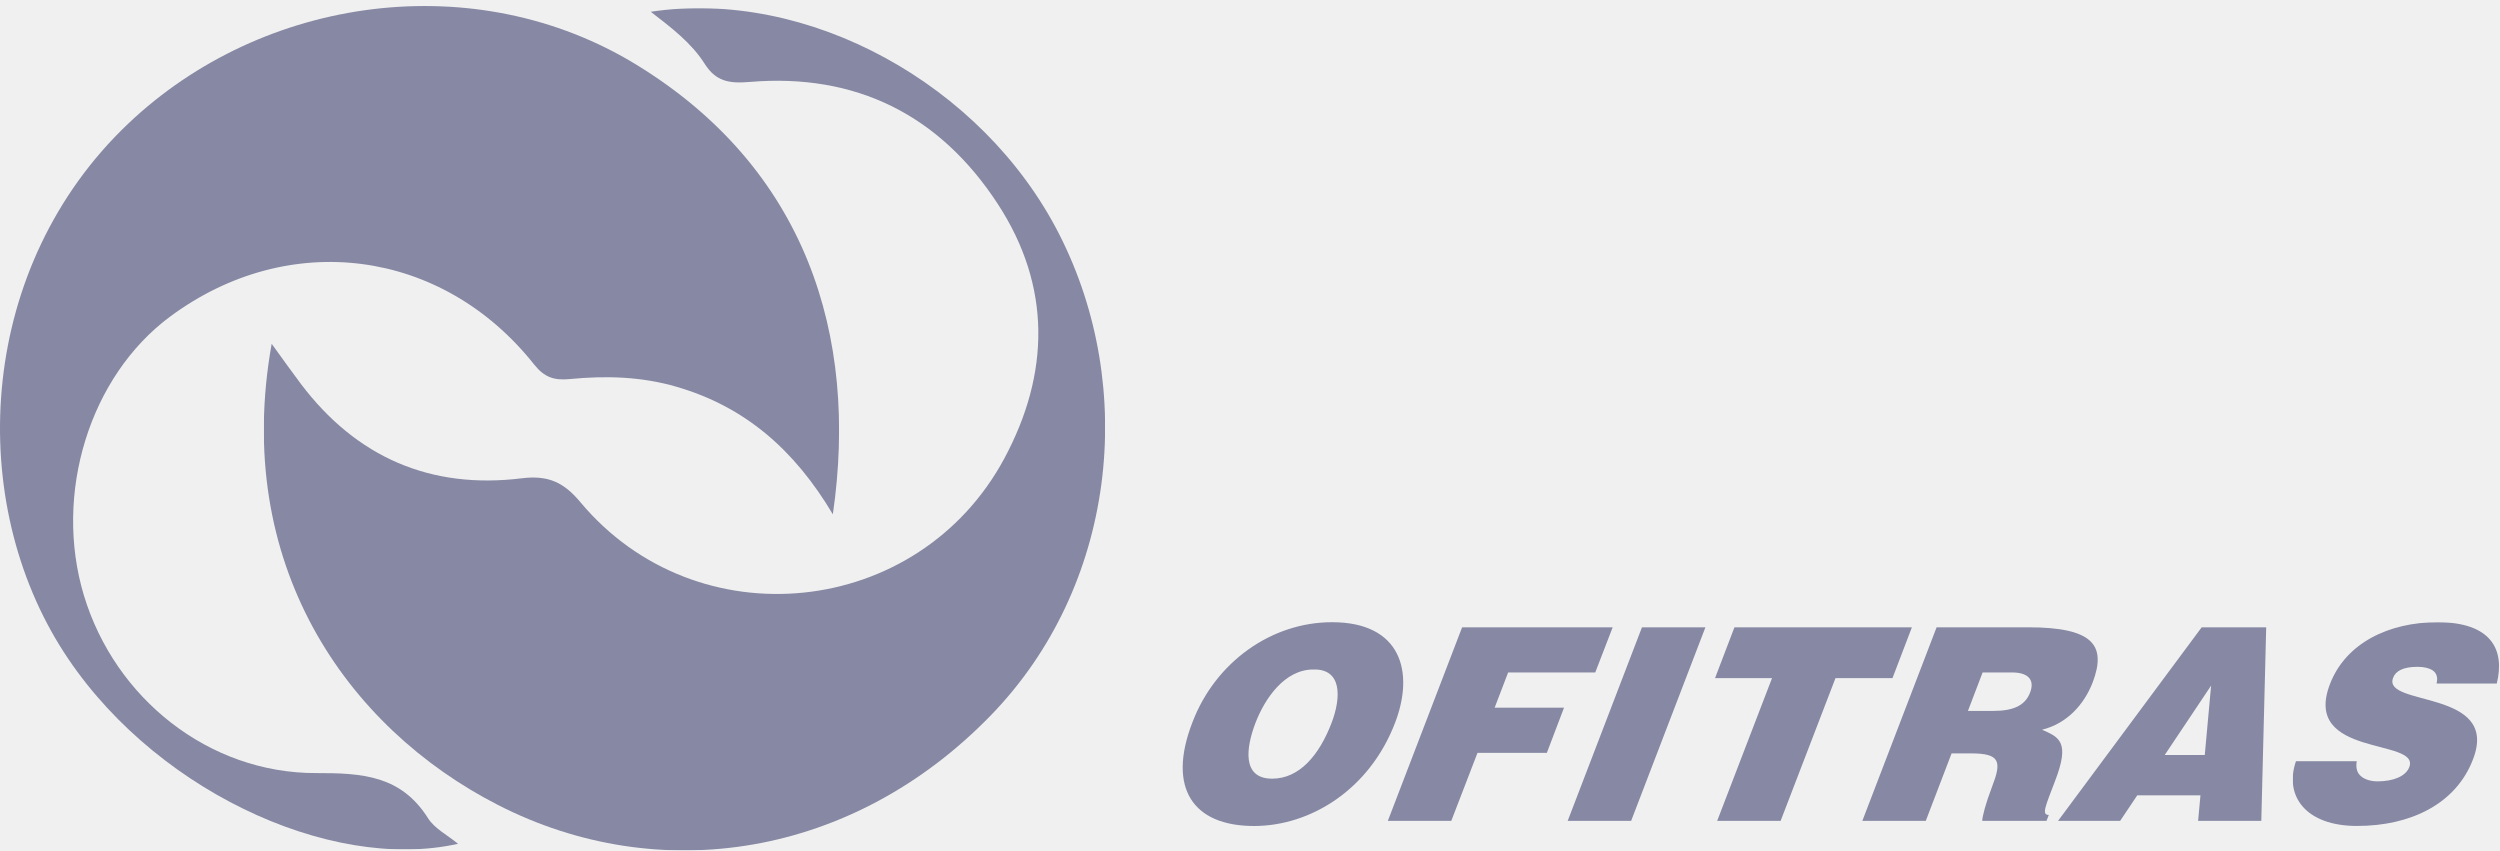
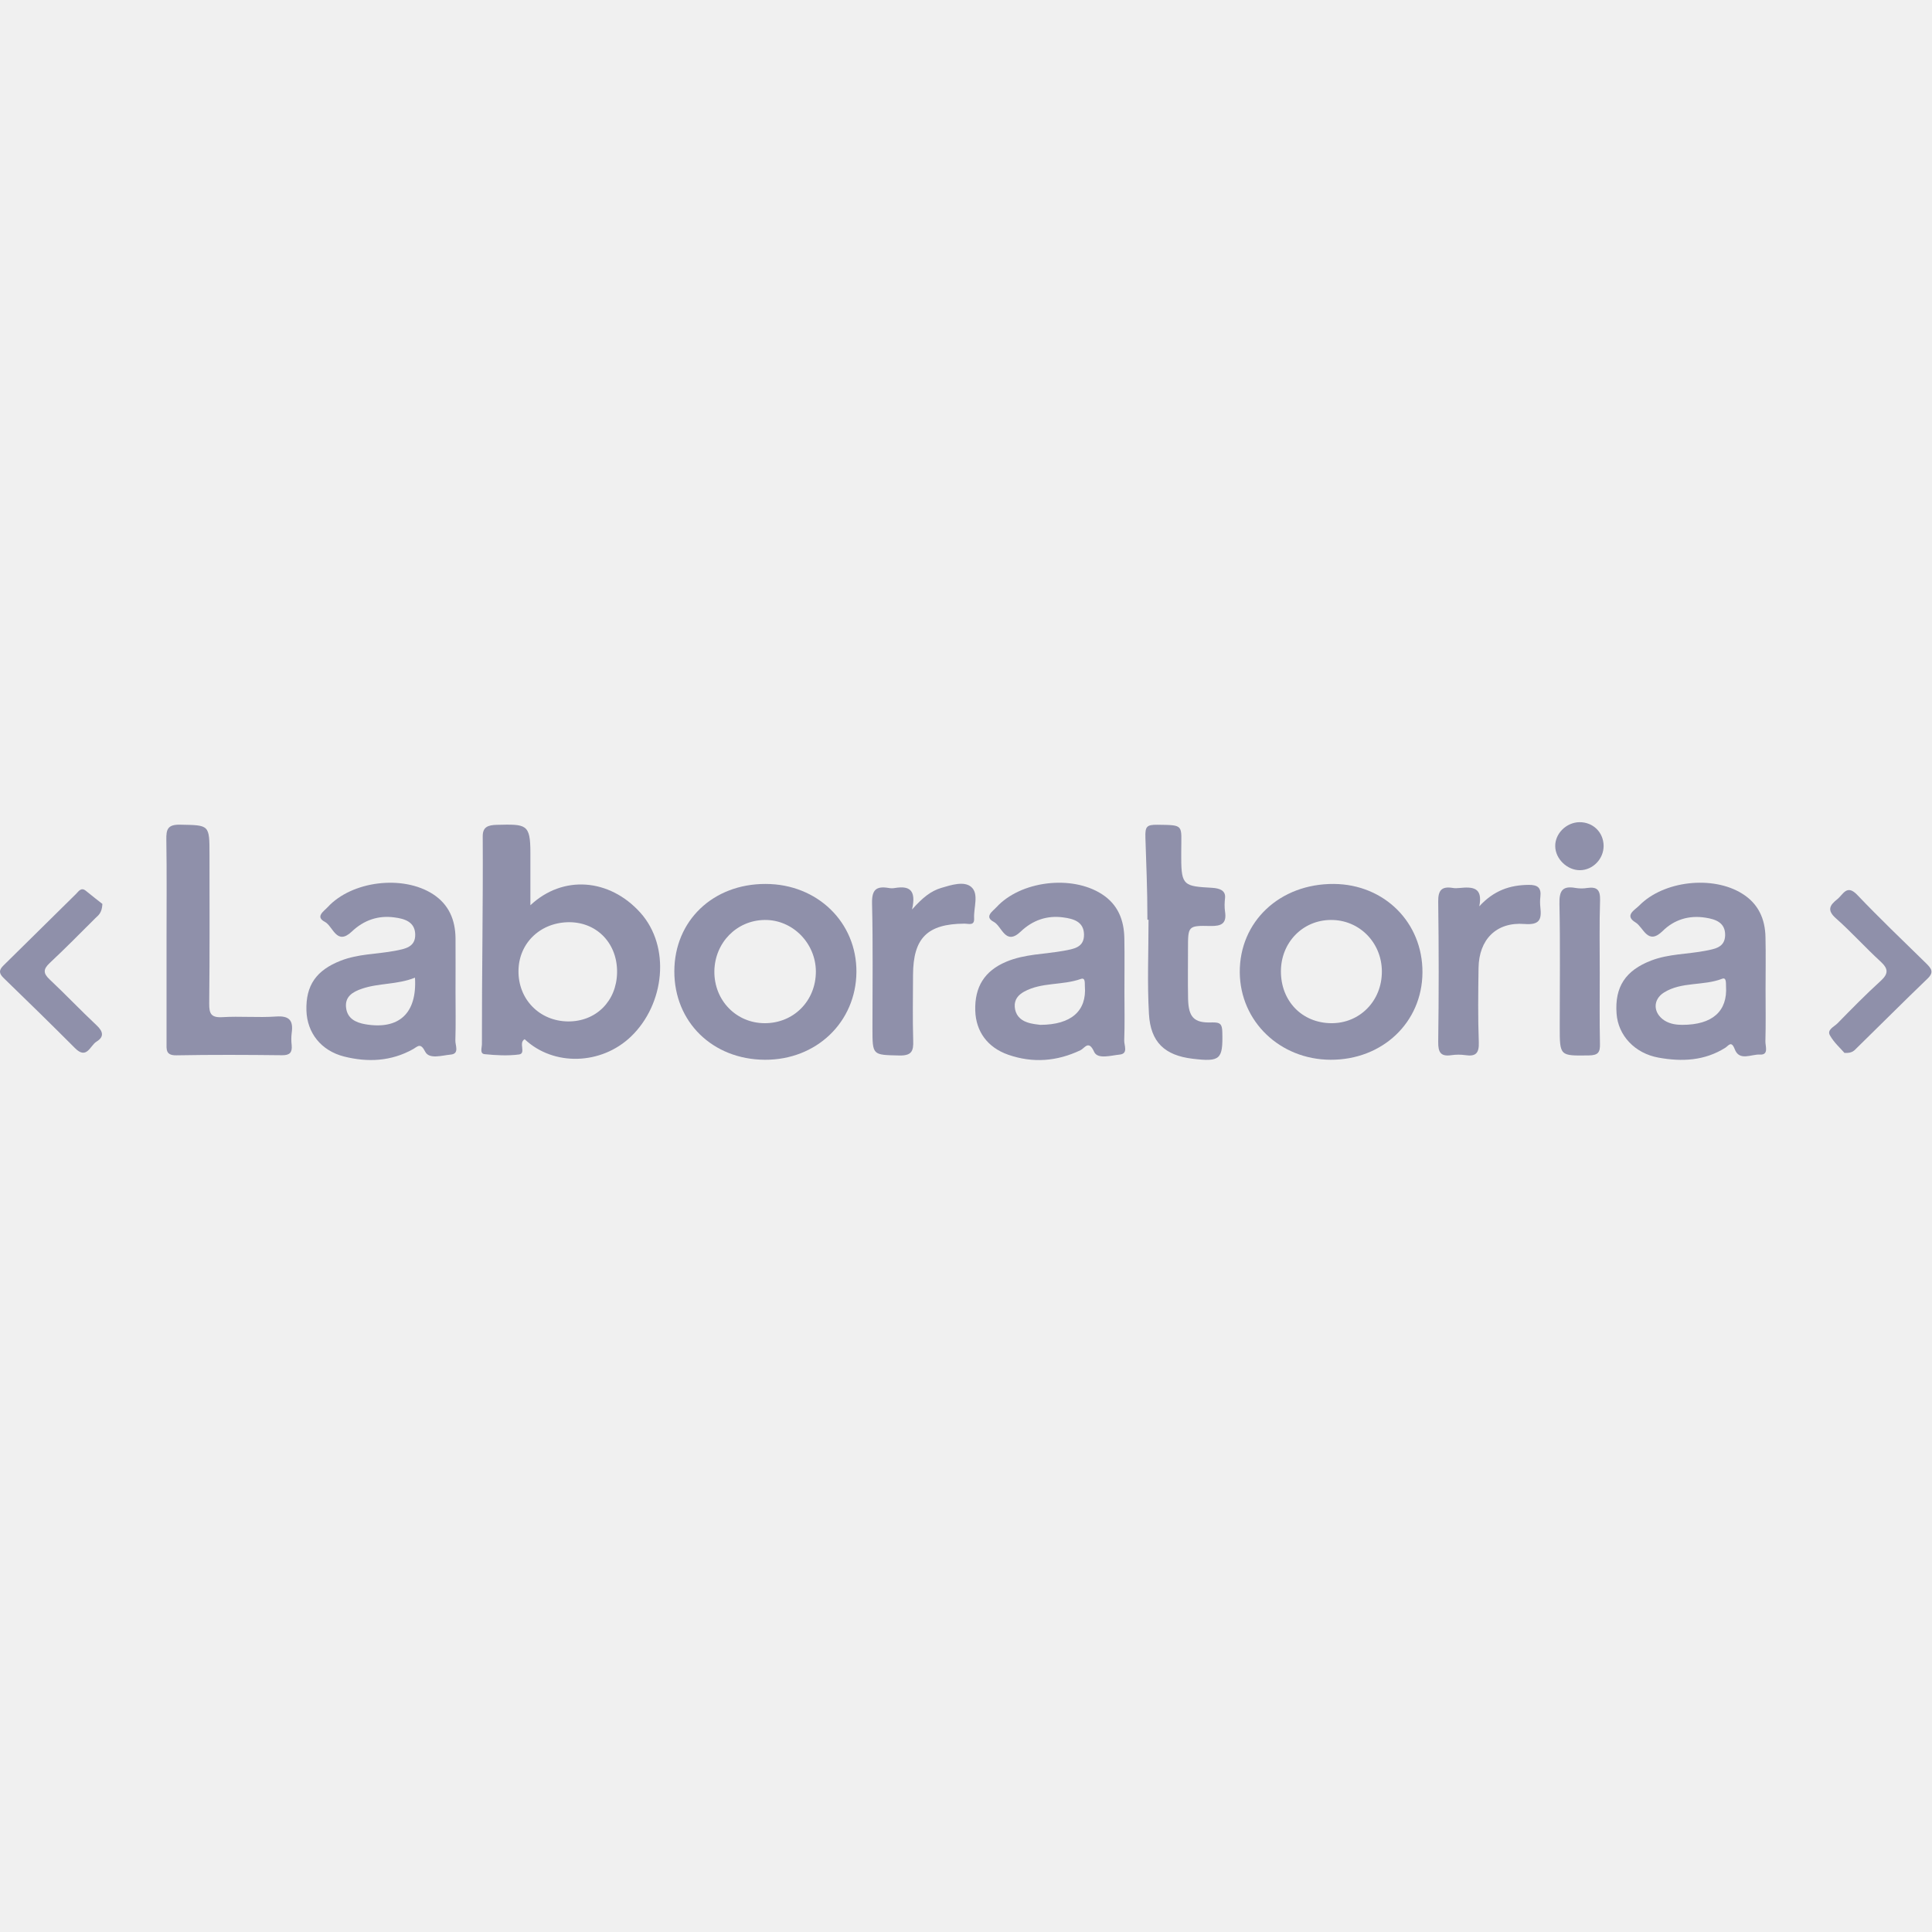
- <svg xmlns="http://www.w3.org/2000/svg" xmlns:xlink="http://www.w3.org/1999/xlink" width="150" height="51" viewBox="0 0 150 51">
-   <defs>
-     <path id="a" d="M0 .3h50.345v50.606H0z" />
-     <path id="c" d="M.287.068h50.478v50.534H.287z" />
-     <path id="e" d="M.214.042h12.378v12.227H.214z" />
-   </defs>
-   <g fill="none" fill-rule="evenodd" opacity=".5">
-     <g transform="translate(0 .061)">
-       <mask id="b" fill="#fff">
-         <use xlink:href="#a" />
-       </mask>
-       <path fill="#1D2258" d="M49.971 30.798c-2.32-3.9-5.286-6.459-9.37-7.65-2.12-.619-4.262-.674-6.416-.465-.933.091-1.522-.1-2.136-.873-5.521-6.961-14.717-8.151-21.837-2.879-4.834 3.579-7.016 10.635-5.177 16.735 1.86 6.163 7.48 10.676 13.943 10.658 2.782-.008 5.094.154 6.708 2.714.39.618 1.156 1 1.796 1.528C19.745 52.31 8.84 47.19 3.586 38.682-2.086 29.492-1.25 15.86 7.682 7.367c8.12-7.719 20.881-9.444 30.521-3.534 10.12 6.203 13.328 16.191 11.768 26.965" mask="url(#b)" />
-     </g>
-     <g transform="translate(15.542 .423)">
-       <mask id="d" fill="#fff">
-         <use xlink:href="#c" />
-       </mask>
-       <path fill="#1D2258" d="M.758 20.204c.702.966 1.214 1.694 1.75 2.403 3.337 4.418 7.796 6.342 13.259 5.667 1.592-.197 2.526.25 3.508 1.426 6.976 8.358 20.28 7.006 25.449-2.628 2.733-5.097 2.82-10.324-.4-15.26-3.477-5.33-8.508-7.86-14.9-7.317-1.227.105-2.02-.038-2.69-1.097-.795-1.253-1.989-2.155-3.231-3.116C32.899-1.133 43.4 4.599 48.002 13.613c4.746 9.301 3.373 21.177-4.074 28.864-8.298 8.567-19.925 10.348-29.593 5.398C5.2 43.2-1.6 33.37.758 20.205" mask="url(#d)" />
-     </g>
-     <path fill="#1D2258" d="M75.326 43.38c-.566 1.485-.821 3.34 1.002 3.34 1.645 0 2.827-1.42 3.564-3.34.601-1.58.611-3.257-1.093-3.21-1.726 0-2.91 1.743-3.473 3.21m8.373 0c-1.513 3.953-5.024 6.18-8.46 6.18-3.646 0-5.226-2.26-3.697-6.212 1.385-3.645 4.764-6.016 8.378-6.016 4.146 0 4.963 2.984 3.779 6.049M83.27 49.253l4.457-11.615h9.034l-1.046 2.71h-5.227l-.809 2.113h4.162l-1.03 2.71H88.65l-1.573 4.082zM94.061 49.253l4.457-11.615h3.807l-4.457 11.615zM104.067 37.638h10.647l-1.165 3.05h-3.42l-3.292 8.565h-3.807l3.292-8.566h-3.42zM118.076 42.655h1.5c1.178 0 1.916-.29 2.228-1.097.316-.823-.185-1.21-1.072-1.21h-1.775l-.881 2.307zm-.98 2.548l-1.55 4.05h-3.806l4.456-11.615h5.485c3.872 0 4.735 1.049 3.88 3.307-.52 1.339-1.544 2.468-3.04 2.839 1.05.452 1.685.742.78 3.081-.573 1.517-.825 2.032-.373 2.032l-.138.356h-3.856c.005-.259.191-1 .583-2.033.588-1.516.515-2.017-1.26-2.017h-1.161zM132.666 41.138l-2.783 4.163h2.403l.38-4.163zm-9.184 8.115l8.619-11.615h3.871l-.294 11.615h-3.791l.14-1.533h-3.791l-1.028 1.533h-3.726z" />
-     <g transform="translate(137.35 37.29)">
-       <mask id="f" fill="#fff">
-         <use xlink:href="#e" />
-       </mask>
-       <path fill="#1D2258" d="M8.844 3.72c.1-.404-.028-.646-.24-.79-.228-.146-.537-.21-.908-.21-.839 0-1.308.241-1.46.661-.668 1.742 6.429.661 4.795 4.887-1.027 2.694-3.766 4-6.96 4-3.065 0-4.388-1.79-3.663-3.887h3.646c-.07.42.027.726.277.92.234.193.602.29.973.29.951 0 1.693-.307 1.903-.854.671-1.759-6.468-.55-4.758-4.985.947-2.468 3.544-3.71 6.448-3.71 3.226 0 4.063 1.645 3.56 3.678H8.845z" mask="url(#f)" />
-     </g>
+ <svg xmlns="http://www.w3.org/2000/svg" version="1.1" id="Capa_1" x="0px" y="0px" width="400px" height="400px" viewBox="0 0 400 400" enable-background="new 0 0 400 400" xml:space="preserve">
+   <rect fill="none" width="399.996" height="400" />
+   <g>
+     <path fill="#8F90AA" d="M253.635,185.908c0.15-1.54-1.106-1.998-2.688-2.097c-5.699-0.324-6.382-0.399-6.382-6.107v-1.439   c0-5.566,0.699-5.433-4.958-5.508c-2.196-0.017-2.529,0.366-2.463,2.621c0.166,5.732,0.416,10.301,0.416,17.048h0.232   c0,6.731-0.283,13.064,0.084,19.496c0.333,5.857,3.261,8.578,9.019,9.276c5.749,0.691,6.307,0.158,6.174-5.441   c-0.032-1.723-0.392-2.13-2.197-2.072c-3.693,0.142-4.809-1.09-4.893-4.925c-0.065-3.462-0.017-6.914-0.017-10.393   c0-4.643,0.017-4.759,4.66-4.651c2.279,0.042,3.378-0.507,3.012-2.954C253.494,187.838,253.527,186.848,253.635,185.908z" />
+     <path fill="#8F90AA" d="M232.802,205.369c0-3.702,0.049-7.414-0.017-11.116c-0.067-3.786-1.331-6.997-4.661-9.135   c-6.256-4.027-16.822-2.746-21.83,2.721c-0.767,0.832-2.58,1.963-0.55,3.02c1.697,0.882,2.396,5.034,5.574,2.022   c2.463-2.354,5.458-3.412,8.845-2.937c2.063,0.275,4.201,0.857,4.269,3.486c0.065,2.771-2.164,3.037-4.194,3.42   c-3.977,0.724-8.104,0.657-11.914,2.271c-4.469,1.879-6.556,5.192-6.407,10.133c0.142,4.302,2.513,7.604,6.831,9.12   c5.075,1.764,10.075,1.381,14.943-0.933c0.898-0.424,1.688-2.221,2.837,0.333c0.733,1.604,3.495,0.74,5.291,0.565   c1.831-0.182,0.899-1.922,0.94-2.921C232.885,212.066,232.802,208.722,232.802,205.369z M215.362,212.184   c-0.492-0.084-1.697-0.142-2.797-0.558c-1.413-0.498-2.362-1.573-2.471-3.179c-0.107-1.489,0.725-2.471,1.946-3.137   c3.637-1.996,7.913-1.264,11.732-2.629c0.99-0.349,0.79,0.882,0.84,1.506C225.006,209.238,221.868,212.175,215.362,212.184z" />
+     <path fill="#8F90AA" d="M201.076,183.628c-1.456-1.256-4.111-0.424-6.215,0.208c-2.097,0.64-3.778,1.921-6.033,4.468l0,0   c0.974-4.227-0.74-4.893-3.452-4.468c-0.466,0.091-0.974,0.1-1.432,0c-2.596-0.425-3.461,0.433-3.395,3.236   c0.208,8.603,0.083,17.207,0.083,25.8c0,5.691,0,5.518,5.591,5.658c2.513,0.041,2.929-0.897,2.845-3.078   c-0.133-4.543-0.049-9.086-0.033-13.629c0.033-7.621,2.97-10.542,10.617-10.591c0.898-0.009,2.114,0.507,2.03-1.082   C201.55,187.913,202.748,185.06,201.076,183.628z" />
+     <path fill="#8F90AA" d="M57.127,210.461c-3.694,0.258-7.422-0.1-11.099,0.133c-2.347,0.125-2.729-0.74-2.713-2.829   c0.117-10.275,0.059-20.542,0.059-30.817c0-6.249-0.008-6.09-6.115-6.207c-2.58-0.042-2.854,1.006-2.821,3.12   c0.108,6.797,0.042,13.611,0.042,20.417c0,7.156,0.008,14.327,0,21.492c0,1.473-0.233,2.77,2.063,2.722   c7.288-0.135,14.577-0.101,21.857-0.018c1.605,0.018,2.13-0.574,1.989-2.089c-0.1-0.831-0.1-1.672,0-2.496   C60.755,211.317,59.957,210.254,57.127,210.461z" />
+     <path fill="#8F90AA" d="M276.183,183.012c-11.224-0.083-19.586,7.805-19.502,18.337c0.1,10.127,8.303,18.014,18.787,18.063   c10.749,0.05,18.969-7.729,19.036-18.047C294.579,191.033,286.649,183.104,276.183,183.012z M275.601,211.842   c-6.05-0.059-10.433-4.602-10.4-10.791c0.032-5.924,4.493-10.525,10.284-10.583c5.898-0.074,10.6,4.643,10.617,10.667l0,0   C286.118,207.216,281.524,211.9,275.601,211.842z" />
+     <path fill="#8F90AA" d="M158.518,183.012c-10.917-0.024-18.878,7.613-18.904,18.072c-0.025,10.501,7.904,18.264,18.721,18.329   c10.683,0.066,18.887-7.787,18.979-18.155C177.388,190.958,169.226,183.021,158.518,183.012z M158.352,211.842   c-5.941,0-10.534-4.75-10.45-10.791c0.099-5.882,4.609-10.5,10.383-10.583c5.775-0.091,10.616,4.775,10.633,10.683   C168.917,207.207,164.333,211.842,158.352,211.842z" />
+     <path fill="#8F90AA" d="M109.812,187.422v-10.858c0-6.015-0.874-5.932-6.973-5.791c-1.797,0.05-2.913,0.433-2.896,2.379   c0.084,14.327-0.191,28.663-0.167,43c0,0.766-0.499,2.014,0.583,2.104c2.363,0.234,4.726,0.366,7.072,0.066   c1.597-0.199-0.167-2.445,1.198-3.162c5.965,5.633,15.858,5.359,22.023-0.565c6.947-6.673,8.279-18.57,1.906-25.659   C126.169,181.864,116.542,181.099,109.812,187.422z M117.591,211.477c-5.899-0.066-10.326-4.593-10.243-10.508   c0.066-5.792,4.643-10.102,10.65-10.035c5.724,0.083,9.868,4.501,9.76,10.45C127.65,207.291,123.39,211.525,117.591,211.477z" />
+     <path fill="#8F90AA" d="M94.311,205.378L94.311,205.378c0-3.711,0.025-7.414,0-11.117c-0.042-3.794-1.356-6.988-4.668-9.135   c-6.232-4.036-16.806-2.754-21.815,2.704c-0.766,0.832-2.613,1.963-0.583,3.02c1.714,0.891,2.413,5.018,5.583,2.03   c2.471-2.346,5.45-3.412,8.844-2.937c2.072,0.267,4.21,0.89,4.293,3.469c0.083,2.704-2.121,3.037-4.193,3.445   c-3.744,0.708-7.613,0.616-11.232,2.046c-5.058,1.973-7.255,5.11-7.097,10.334c0.142,4.575,3.004,8.295,7.813,9.51   c4.875,1.223,9.709,1.007,14.244-1.523c0.999-0.565,1.548-1.431,2.538,0.524c0.833,1.63,3.495,0.75,5.292,0.591   c1.847-0.182,0.906-1.922,0.948-2.921C94.385,212.083,94.311,208.729,94.311,205.378z M75.665,212.066   c-2.03-0.35-3.727-1.182-4.01-3.395c-0.3-2.362,1.414-3.337,3.311-3.977c3.495-1.19,7.28-0.807,10.95-2.28   C86.373,209.854,82.554,213.231,75.665,212.066z" />
+     <path fill="#8F90AA" d="M328.684,183.836c-0.833,0.141-1.681,0.141-2.513,0c-2.763-0.492-3.361,0.674-3.304,3.311   c0.175,8.479,0.06,16.947,0.06,25.41c0,6.124,0,6.041,6.022,5.957c1.947-0.023,2.363-0.657,2.305-2.446   c-0.106-4.893-0.041-9.783-0.041-14.686c0-5.017-0.1-10.025,0.066-15.034C331.329,184.286,330.672,183.562,328.684,183.836z" />
+     <path fill="#8F90AA" d="M318.915,185.692c0.217-1.855-0.498-2.505-2.396-2.488c-3.909,0.025-7.246,1.165-10.249,4.443   c0.815-4.043-1.516-4.043-4.061-3.802c-0.474,0.042-0.966,0.083-1.439-0.008c-2.28-0.367-3.046,0.466-3.003,2.887   c0.132,9.643,0.132,19.327,0,28.979c-0.034,2.197,0.531,3.095,2.762,2.755c0.957-0.134,1.913-0.134,2.861,0   c2.163,0.324,2.863-0.416,2.779-2.679c-0.191-5.135-0.125-10.26-0.051-15.401c0.084-5.85,3.67-9.527,9.486-9.078   c3.229,0.258,3.586-0.982,3.311-3.461C318.833,187.131,318.833,186.407,318.915,185.692z" />
+     <path fill="#8F90AA" d="M365.542,204.82c0-3.586,0.067-7.181-0.017-10.758c-0.065-3.811-1.48-6.973-4.825-9.044   c-6.082-3.803-16.249-2.688-21.3,2.454c-0.865,0.899-3.212,2.047-0.766,3.52c1.631,0.982,2.488,4.817,5.592,1.773   c2.412-2.379,5.474-3.312,8.868-2.771c2.114,0.324,4.128,1.015,4.077,3.645c-0.058,2.529-2.113,2.812-4.043,3.203   c-3.744,0.732-7.622,0.632-11.249,2.021c-5.316,2.039-7.588,5.441-7.188,10.982c0.316,4.51,3.744,8.237,8.702,9.128   c4.81,0.874,9.52,0.666,13.829-2.055c0.648-0.416,1.23-1.539,1.93,0.29c0.965,2.58,3.461,1.016,5.2,1.132   c1.923,0.117,1.124-1.73,1.156-2.753C365.609,212,365.542,208.396,365.542,204.82z M348.303,212.184   c-0.981-0.009-2.412-0.092-3.677-0.891c-2.379-1.532-2.496-4.318-0.101-5.815c3.67-2.279,8.154-1.323,12.056-2.846   c0.874-0.324,0.741,0.939,0.774,1.58C357.68,209.33,354.576,212.184,348.303,212.184z" />
+     <path fill="#8F90AA" d="M384.546,185.301c-2.204-2.33-2.929-0.083-4.177,0.89c-1.515,1.198-2.18,2.238-0.282,3.919   c3.228,2.854,6.106,6.082,9.276,8.977c1.613,1.498,1.655,2.496,0.009,4.003c-3.096,2.812-6.024,5.807-8.952,8.794   c-0.691,0.698-2.222,1.314-1.549,2.479c0.857,1.523,2.247,2.745,3.005,3.627c1.671,0.117,2.087-0.574,2.577-1.039   c4.886-4.768,9.678-9.594,14.603-14.319c1.415-1.34,0.816-2.105-0.249-3.162C394.007,194.777,389.172,190.151,384.546,185.301z" />
+     <path fill="#8F90AA" d="M19.736,190.102c0.558-0.565,1.373-0.999,1.464-2.954c-0.782-0.615-2.097-1.622-3.377-2.679   c-1.016-0.865-1.515,0.05-2.056,0.583c-5.017,4.926-9.992,9.885-15.018,14.81c-0.982,0.957-1.015,1.623-0.008,2.613   c4.967,4.801,9.909,9.643,14.785,14.526c2.446,2.463,3.128-0.531,4.443-1.338c1.614-0.975,1.414-2.09,0.042-3.371   c-3.303-3.104-6.423-6.39-9.718-9.493c-1.39-1.289-1.356-2.146,0.008-3.428C13.521,196.35,16.616,193.222,19.736,190.102z" />
+     <path fill="#8F90AA" d="M327.003,170.224c-2.712,0.042-5.059,2.354-5.009,4.984c0.033,2.621,2.479,4.975,5.126,4.958   c2.679-0.025,4.908-2.338,4.892-5.059C331.979,172.304,329.815,170.199,327.003,170.224z" />
  </g>
</svg>
